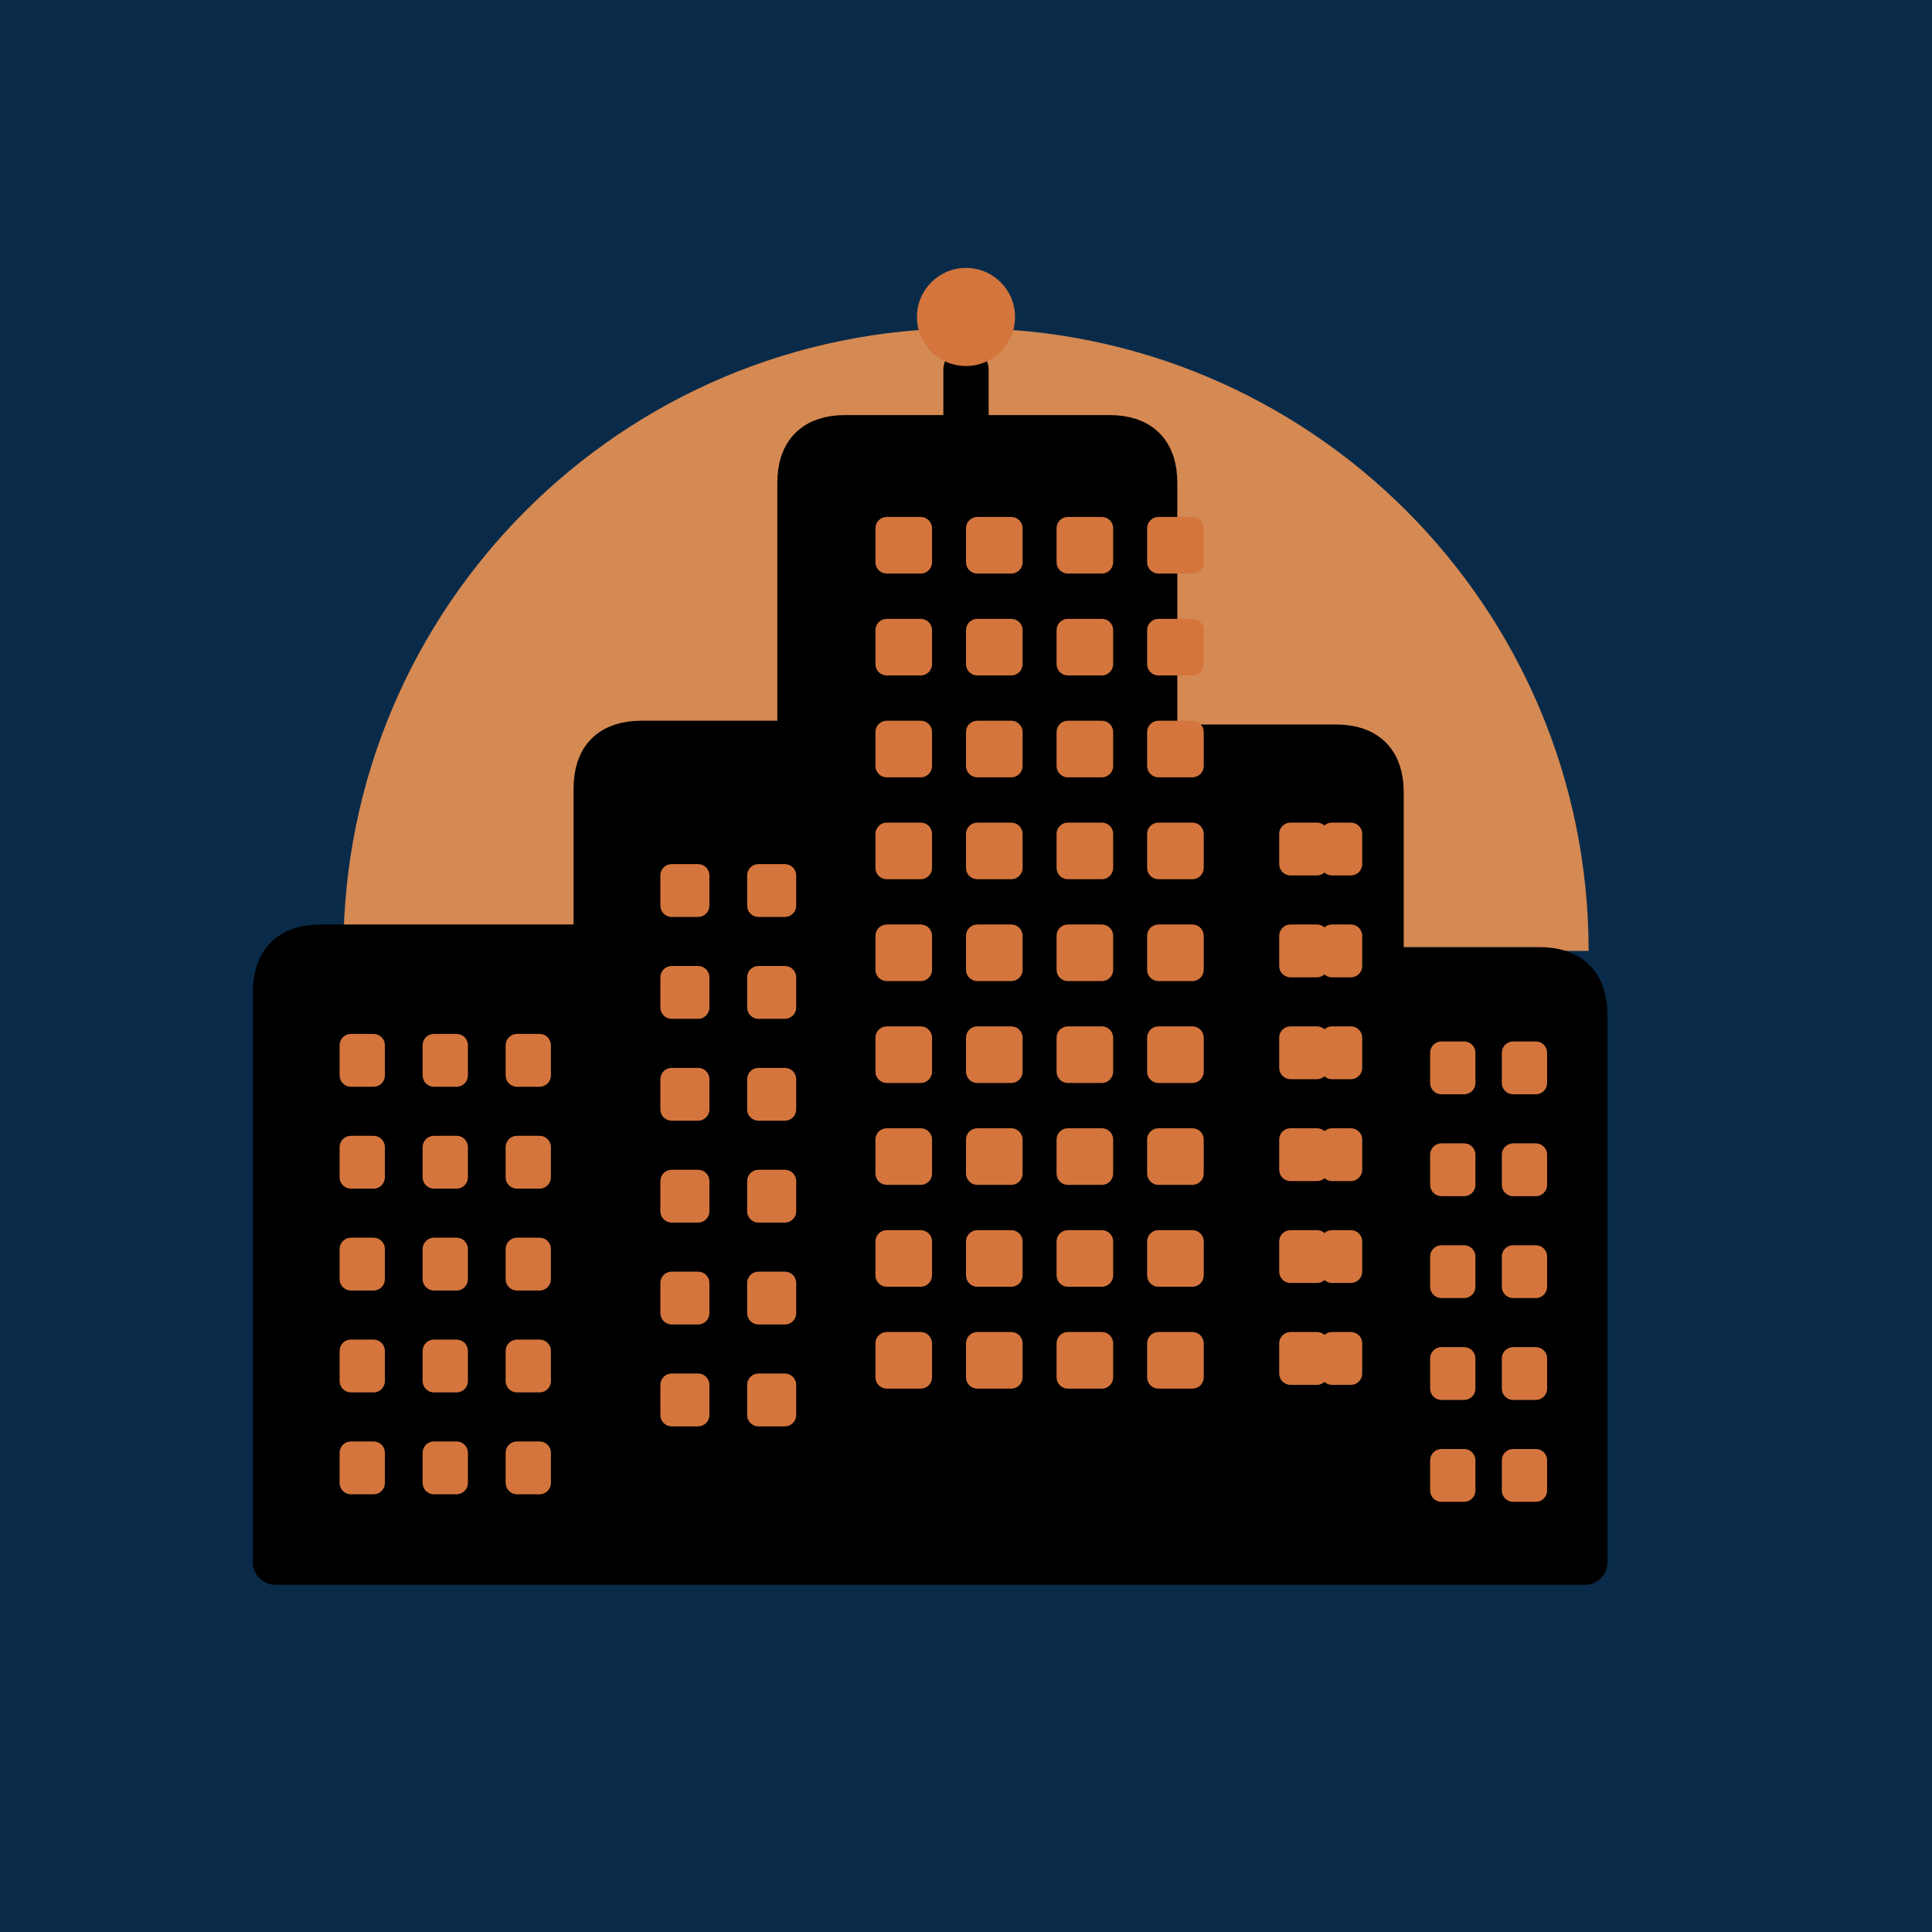
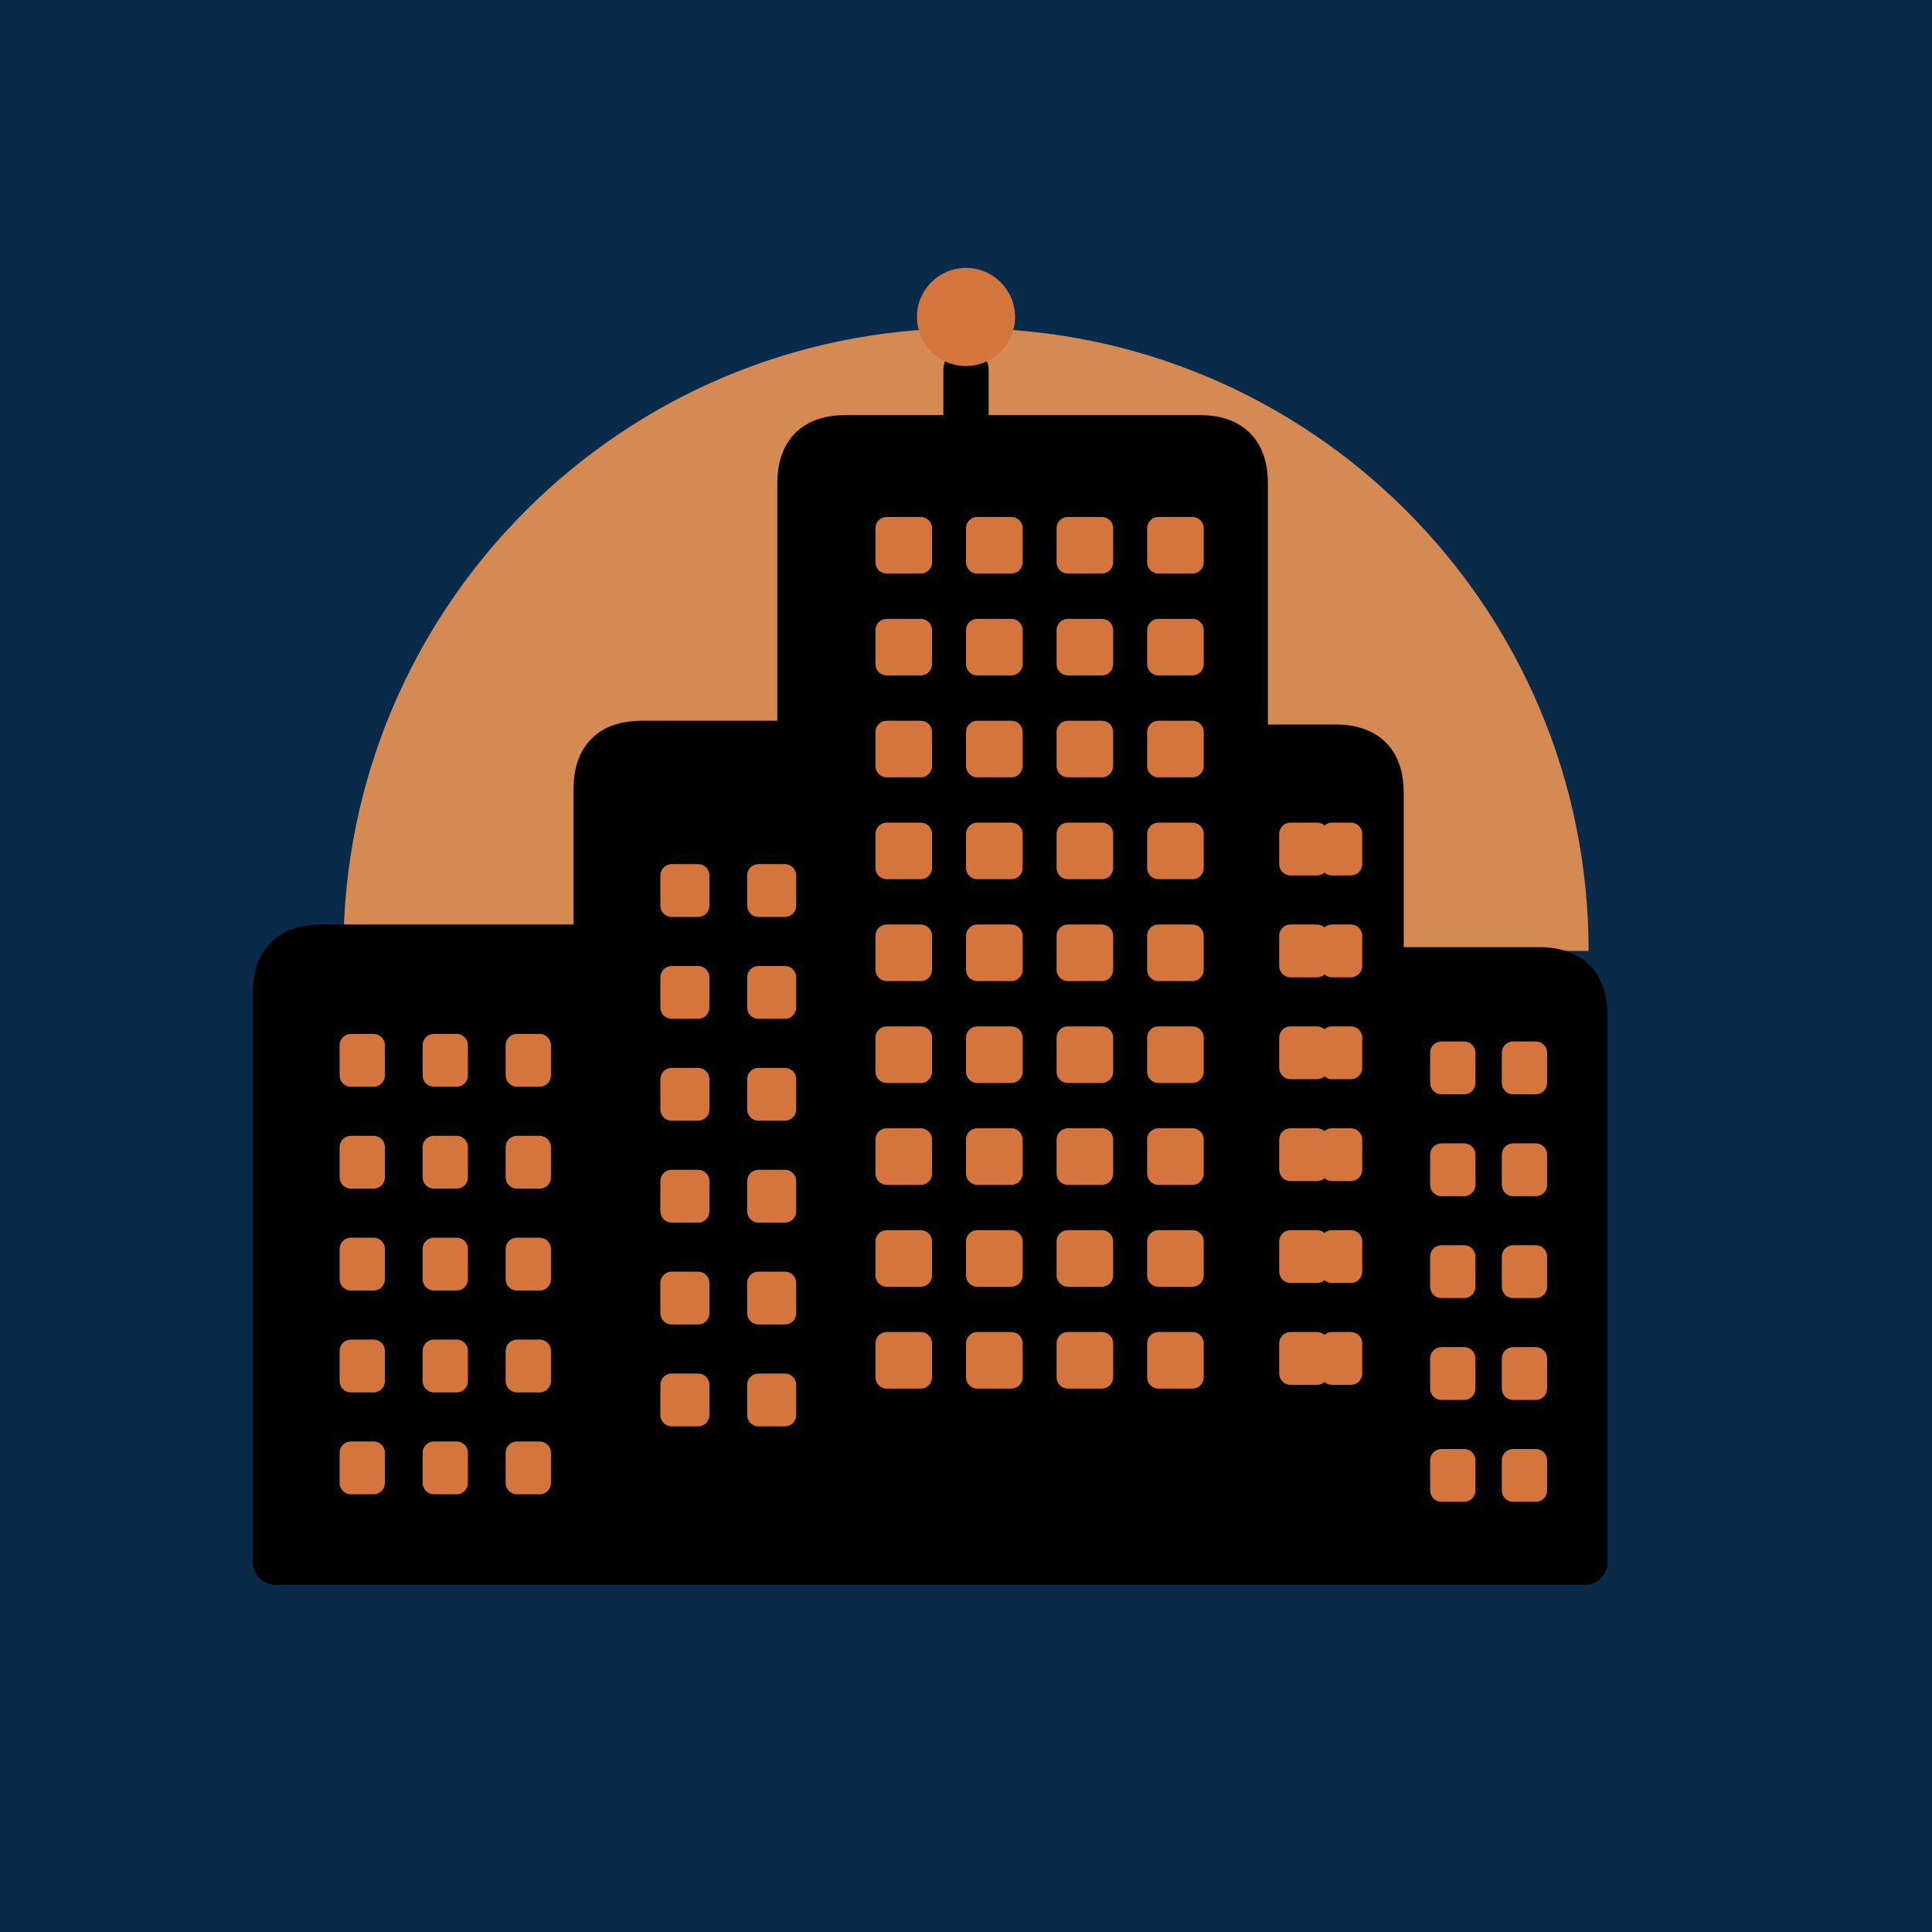
<svg xmlns="http://www.w3.org/2000/svg" viewBox="0 0 512 512" role="img" aria-labelledby="title desc">
  <rect width="512" height="512" fill="#092B49" />
  <path d="M91 252a165 165 0 0 1 330 0Z" fill="#D58953" />
  <path d="M256 114V98" fill="none" stroke="#000000" stroke-linecap="round" stroke-width="12" />
  <circle cx="256" cy="84" r="13" fill="#D4753D" />
-   <path d="M73 414V263q0-12 12-12h73v-42q0-12 12-12h42v-69q0-12 12-12h70q12 0 12 12v70h48q12 0 12 12v47h42q12 0 12 12v145Z" fill="#000000" stroke="#000000" stroke-width="12" stroke-linejoin="round" />
+   <path d="M73 414V263q0-12 12-12h73v-42q0-12 12-12h42v-69q0-12 12-12h94q12 0 12 12v70h24q12 0 12 12v47h42q12 0 12 12v145Z" fill="#000000" stroke="#000000" stroke-width="12" stroke-linejoin="round" />
  <g fill="#D4753D">
    <rect x="90" y="274" width="12" height="14" rx="3" />
    <rect x="112" y="274" width="12" height="14" rx="3" />
    <rect x="134" y="274" width="12" height="14" rx="3" />
    <rect x="90" y="301" width="12" height="14" rx="3" />
    <rect x="112" y="301" width="12" height="14" rx="3" />
    <rect x="134" y="301" width="12" height="14" rx="3" />
    <rect x="90" y="328" width="12" height="14" rx="3" />
    <rect x="112" y="328" width="12" height="14" rx="3" />
    <rect x="134" y="328" width="12" height="14" rx="3" />
    <rect x="90" y="355" width="12" height="14" rx="3" />
    <rect x="112" y="355" width="12" height="14" rx="3" />
    <rect x="134" y="355" width="12" height="14" rx="3" />
    <rect x="90" y="382" width="12" height="14" rx="3" />
    <rect x="112" y="382" width="12" height="14" rx="3" />
    <rect x="134" y="382" width="12" height="14" rx="3" />
    <rect x="175" y="229" width="13" height="14" rx="3" />
    <rect x="198" y="229" width="13" height="14" rx="3" />
    <rect x="175" y="256" width="13" height="14" rx="3" />
    <rect x="198" y="256" width="13" height="14" rx="3" />
    <rect x="175" y="283" width="13" height="14" rx="3" />
    <rect x="198" y="283" width="13" height="14" rx="3" />
    <rect x="175" y="310" width="13" height="14" rx="3" />
    <rect x="198" y="310" width="13" height="14" rx="3" />
    <rect x="175" y="337" width="13" height="14" rx="3" />
    <rect x="198" y="337" width="13" height="14" rx="3" />
    <rect x="175" y="364" width="13" height="14" rx="3" />
    <rect x="198" y="364" width="13" height="14" rx="3" />
    <rect x="232" y="137" width="15" height="15" rx="3" />
    <rect x="256" y="137" width="15" height="15" rx="3" />
    <rect x="280" y="137" width="15" height="15" rx="3" />
    <rect x="304" y="137" width="15" height="15" rx="3" />
    <rect x="232" y="164" width="15" height="15" rx="3" />
    <rect x="256" y="164" width="15" height="15" rx="3" />
    <rect x="280" y="164" width="15" height="15" rx="3" />
    <rect x="304" y="164" width="15" height="15" rx="3" />
    <rect x="232" y="191" width="15" height="15" rx="3" />
    <rect x="256" y="191" width="15" height="15" rx="3" />
    <rect x="280" y="191" width="15" height="15" rx="3" />
    <rect x="304" y="191" width="15" height="15" rx="3" />
    <rect x="232" y="218" width="15" height="15" rx="3" />
    <rect x="256" y="218" width="15" height="15" rx="3" />
    <rect x="280" y="218" width="15" height="15" rx="3" />
    <rect x="304" y="218" width="15" height="15" rx="3" />
    <rect x="232" y="245" width="15" height="15" rx="3" />
    <rect x="256" y="245" width="15" height="15" rx="3" />
    <rect x="280" y="245" width="15" height="15" rx="3" />
    <rect x="304" y="245" width="15" height="15" rx="3" />
    <rect x="232" y="272" width="15" height="15" rx="3" />
    <rect x="256" y="272" width="15" height="15" rx="3" />
    <rect x="280" y="272" width="15" height="15" rx="3" />
    <rect x="304" y="272" width="15" height="15" rx="3" />
    <rect x="232" y="299" width="15" height="15" rx="3" />
    <rect x="256" y="299" width="15" height="15" rx="3" />
    <rect x="280" y="299" width="15" height="15" rx="3" />
    <rect x="304" y="299" width="15" height="15" rx="3" />
    <rect x="232" y="326" width="15" height="15" rx="3" />
    <rect x="256" y="326" width="15" height="15" rx="3" />
    <rect x="280" y="326" width="15" height="15" rx="3" />
    <rect x="304" y="326" width="15" height="15" rx="3" />
    <rect x="232" y="353" width="15" height="15" rx="3" />
    <rect x="256" y="353" width="15" height="15" rx="3" />
    <rect x="280" y="353" width="15" height="15" rx="3" />
    <rect x="304" y="353" width="15" height="15" rx="3" />
    <rect x="339" y="218" width="13" height="14" rx="3" />
    <rect x="350" y="218" width="11" height="14" rx="3" />
    <rect x="339" y="245" width="13" height="14" rx="3" />
    <rect x="350" y="245" width="11" height="14" rx="3" />
    <rect x="339" y="272" width="13" height="14" rx="3" />
    <rect x="350" y="272" width="11" height="14" rx="3" />
    <rect x="339" y="299" width="13" height="14" rx="3" />
    <rect x="350" y="299" width="11" height="14" rx="3" />
    <rect x="339" y="326" width="13" height="14" rx="3" />
    <rect x="350" y="326" width="11" height="14" rx="3" />
    <rect x="339" y="353" width="13" height="14" rx="3" />
    <rect x="350" y="353" width="11" height="14" rx="3" />
    <rect x="379" y="276" width="12" height="14" rx="3" />
    <rect x="398" y="276" width="12" height="14" rx="3" />
    <rect x="379" y="303" width="12" height="14" rx="3" />
    <rect x="398" y="303" width="12" height="14" rx="3" />
    <rect x="379" y="330" width="12" height="14" rx="3" />
    <rect x="398" y="330" width="12" height="14" rx="3" />
    <rect x="379" y="357" width="12" height="14" rx="3" />
    <rect x="398" y="357" width="12" height="14" rx="3" />
    <rect x="379" y="384" width="12" height="14" rx="3" />
    <rect x="398" y="384" width="12" height="14" rx="3" />
  </g>
</svg>
